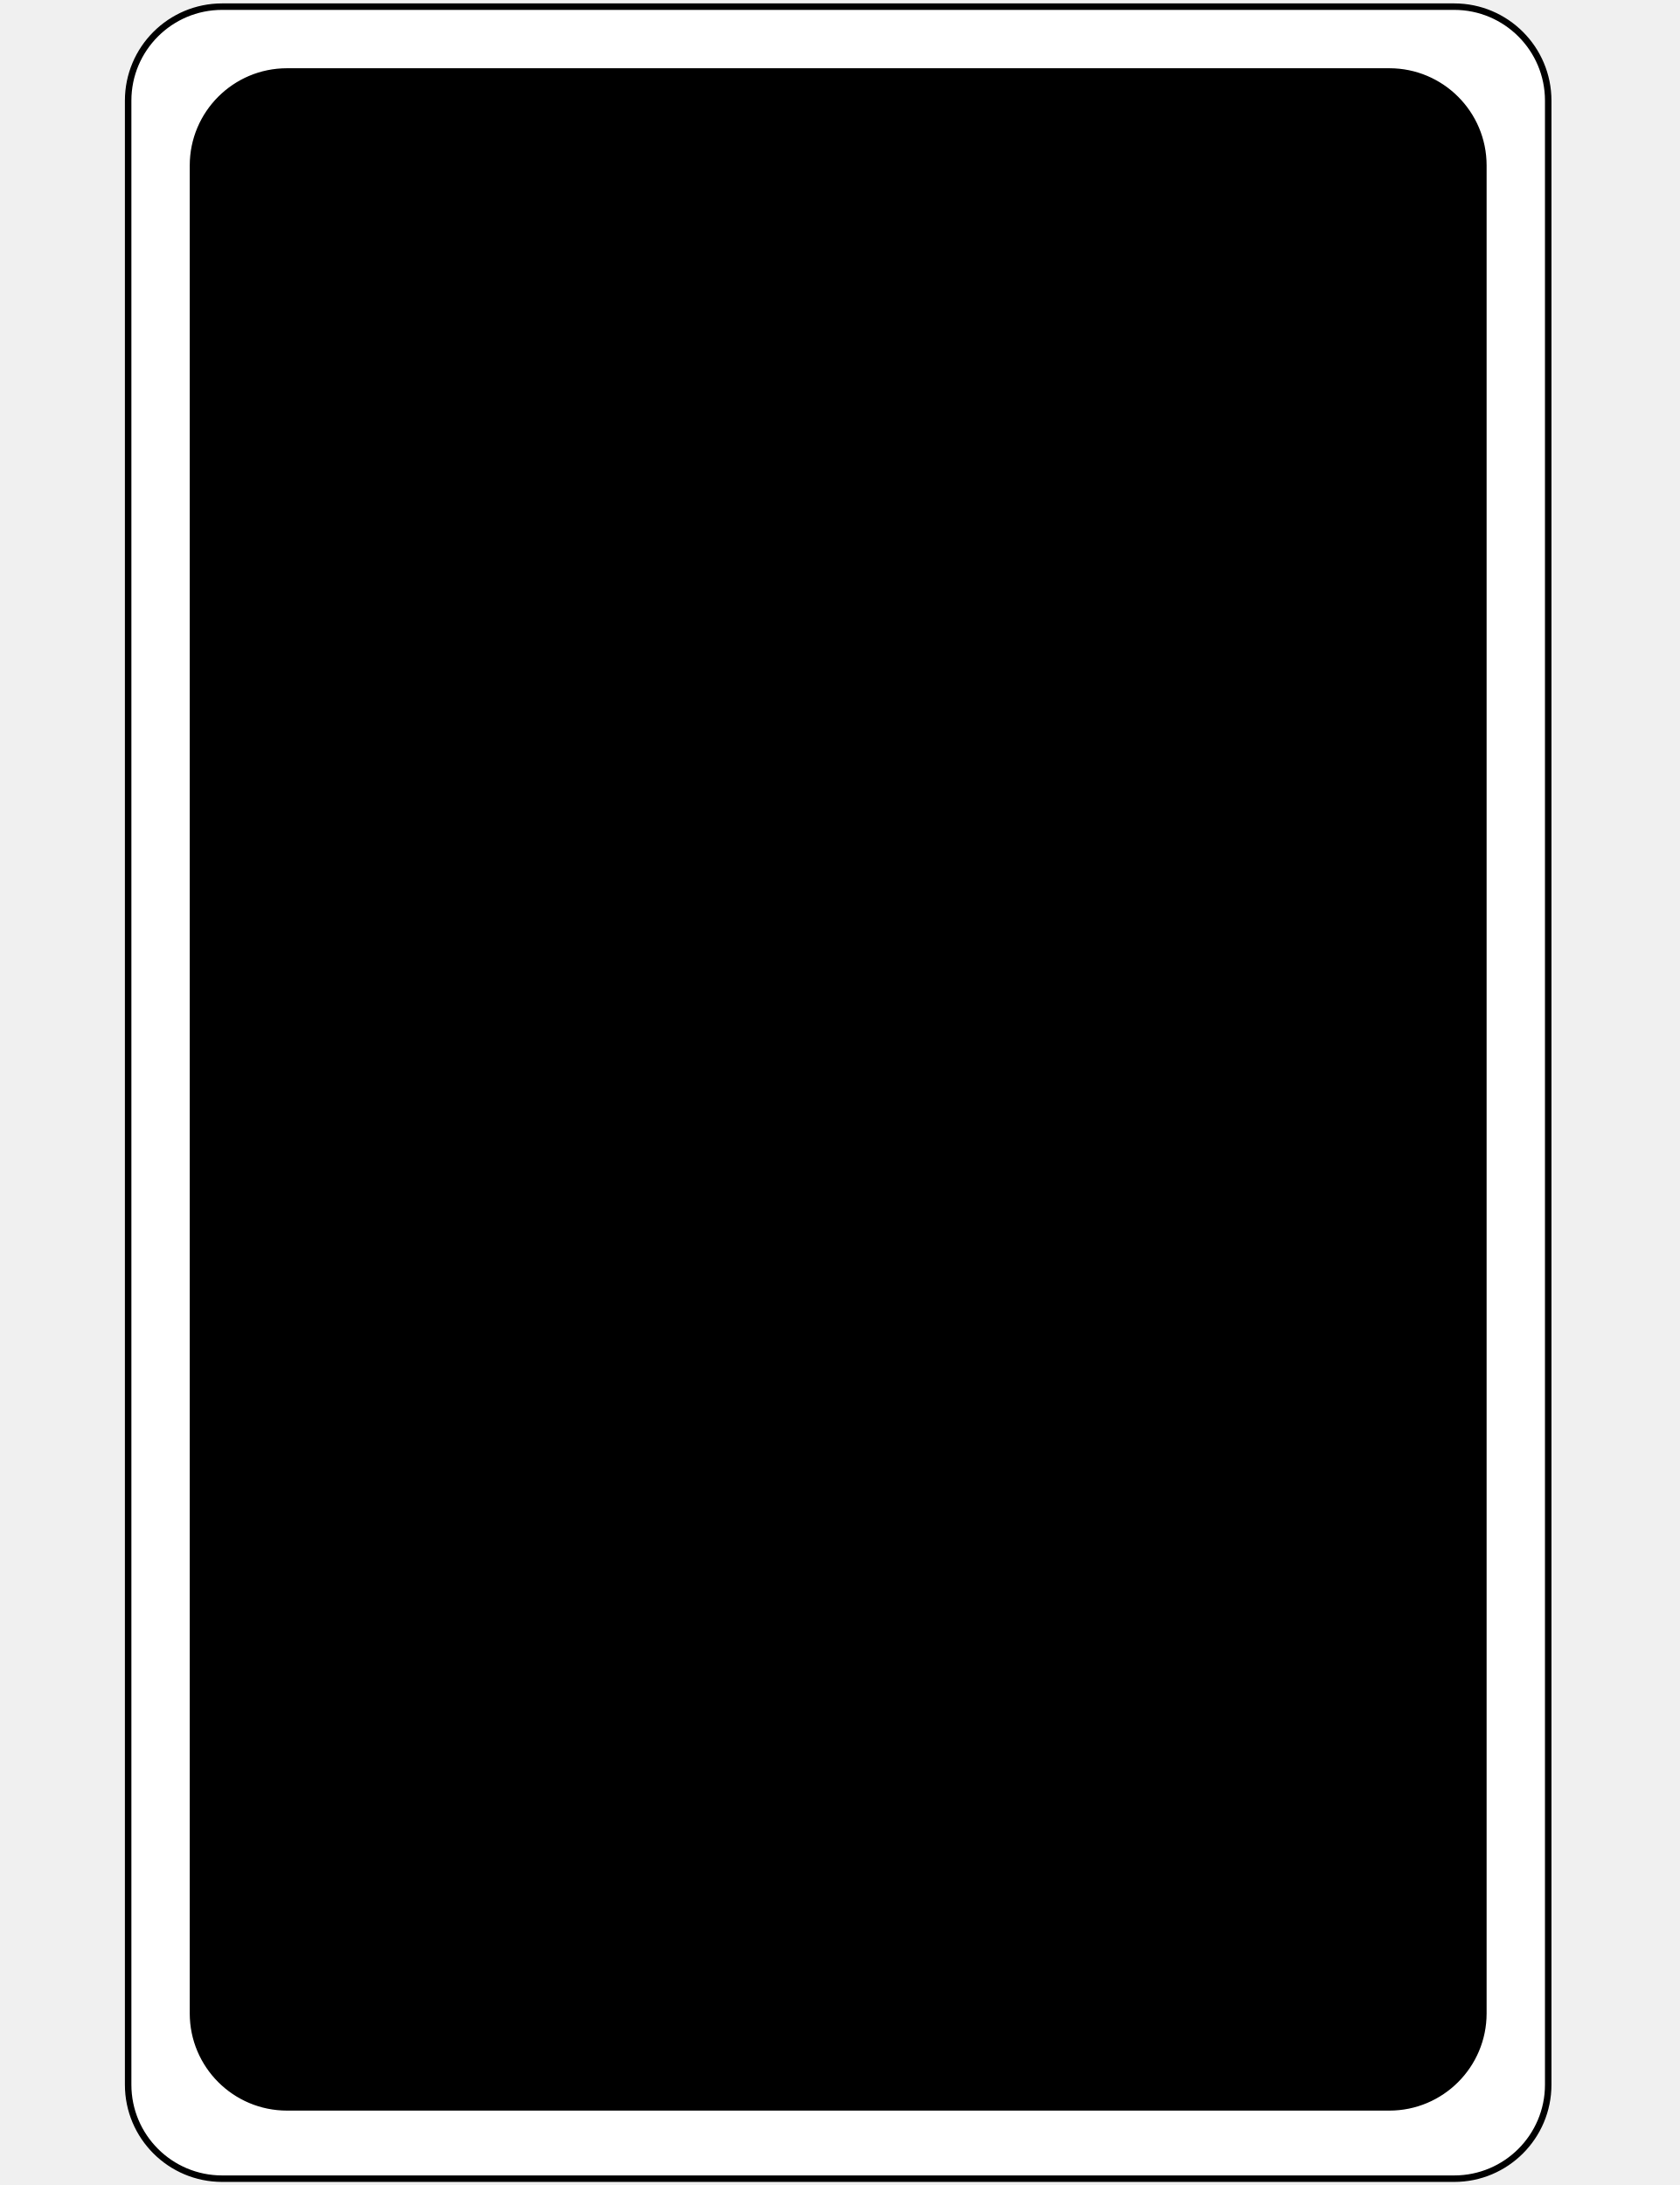
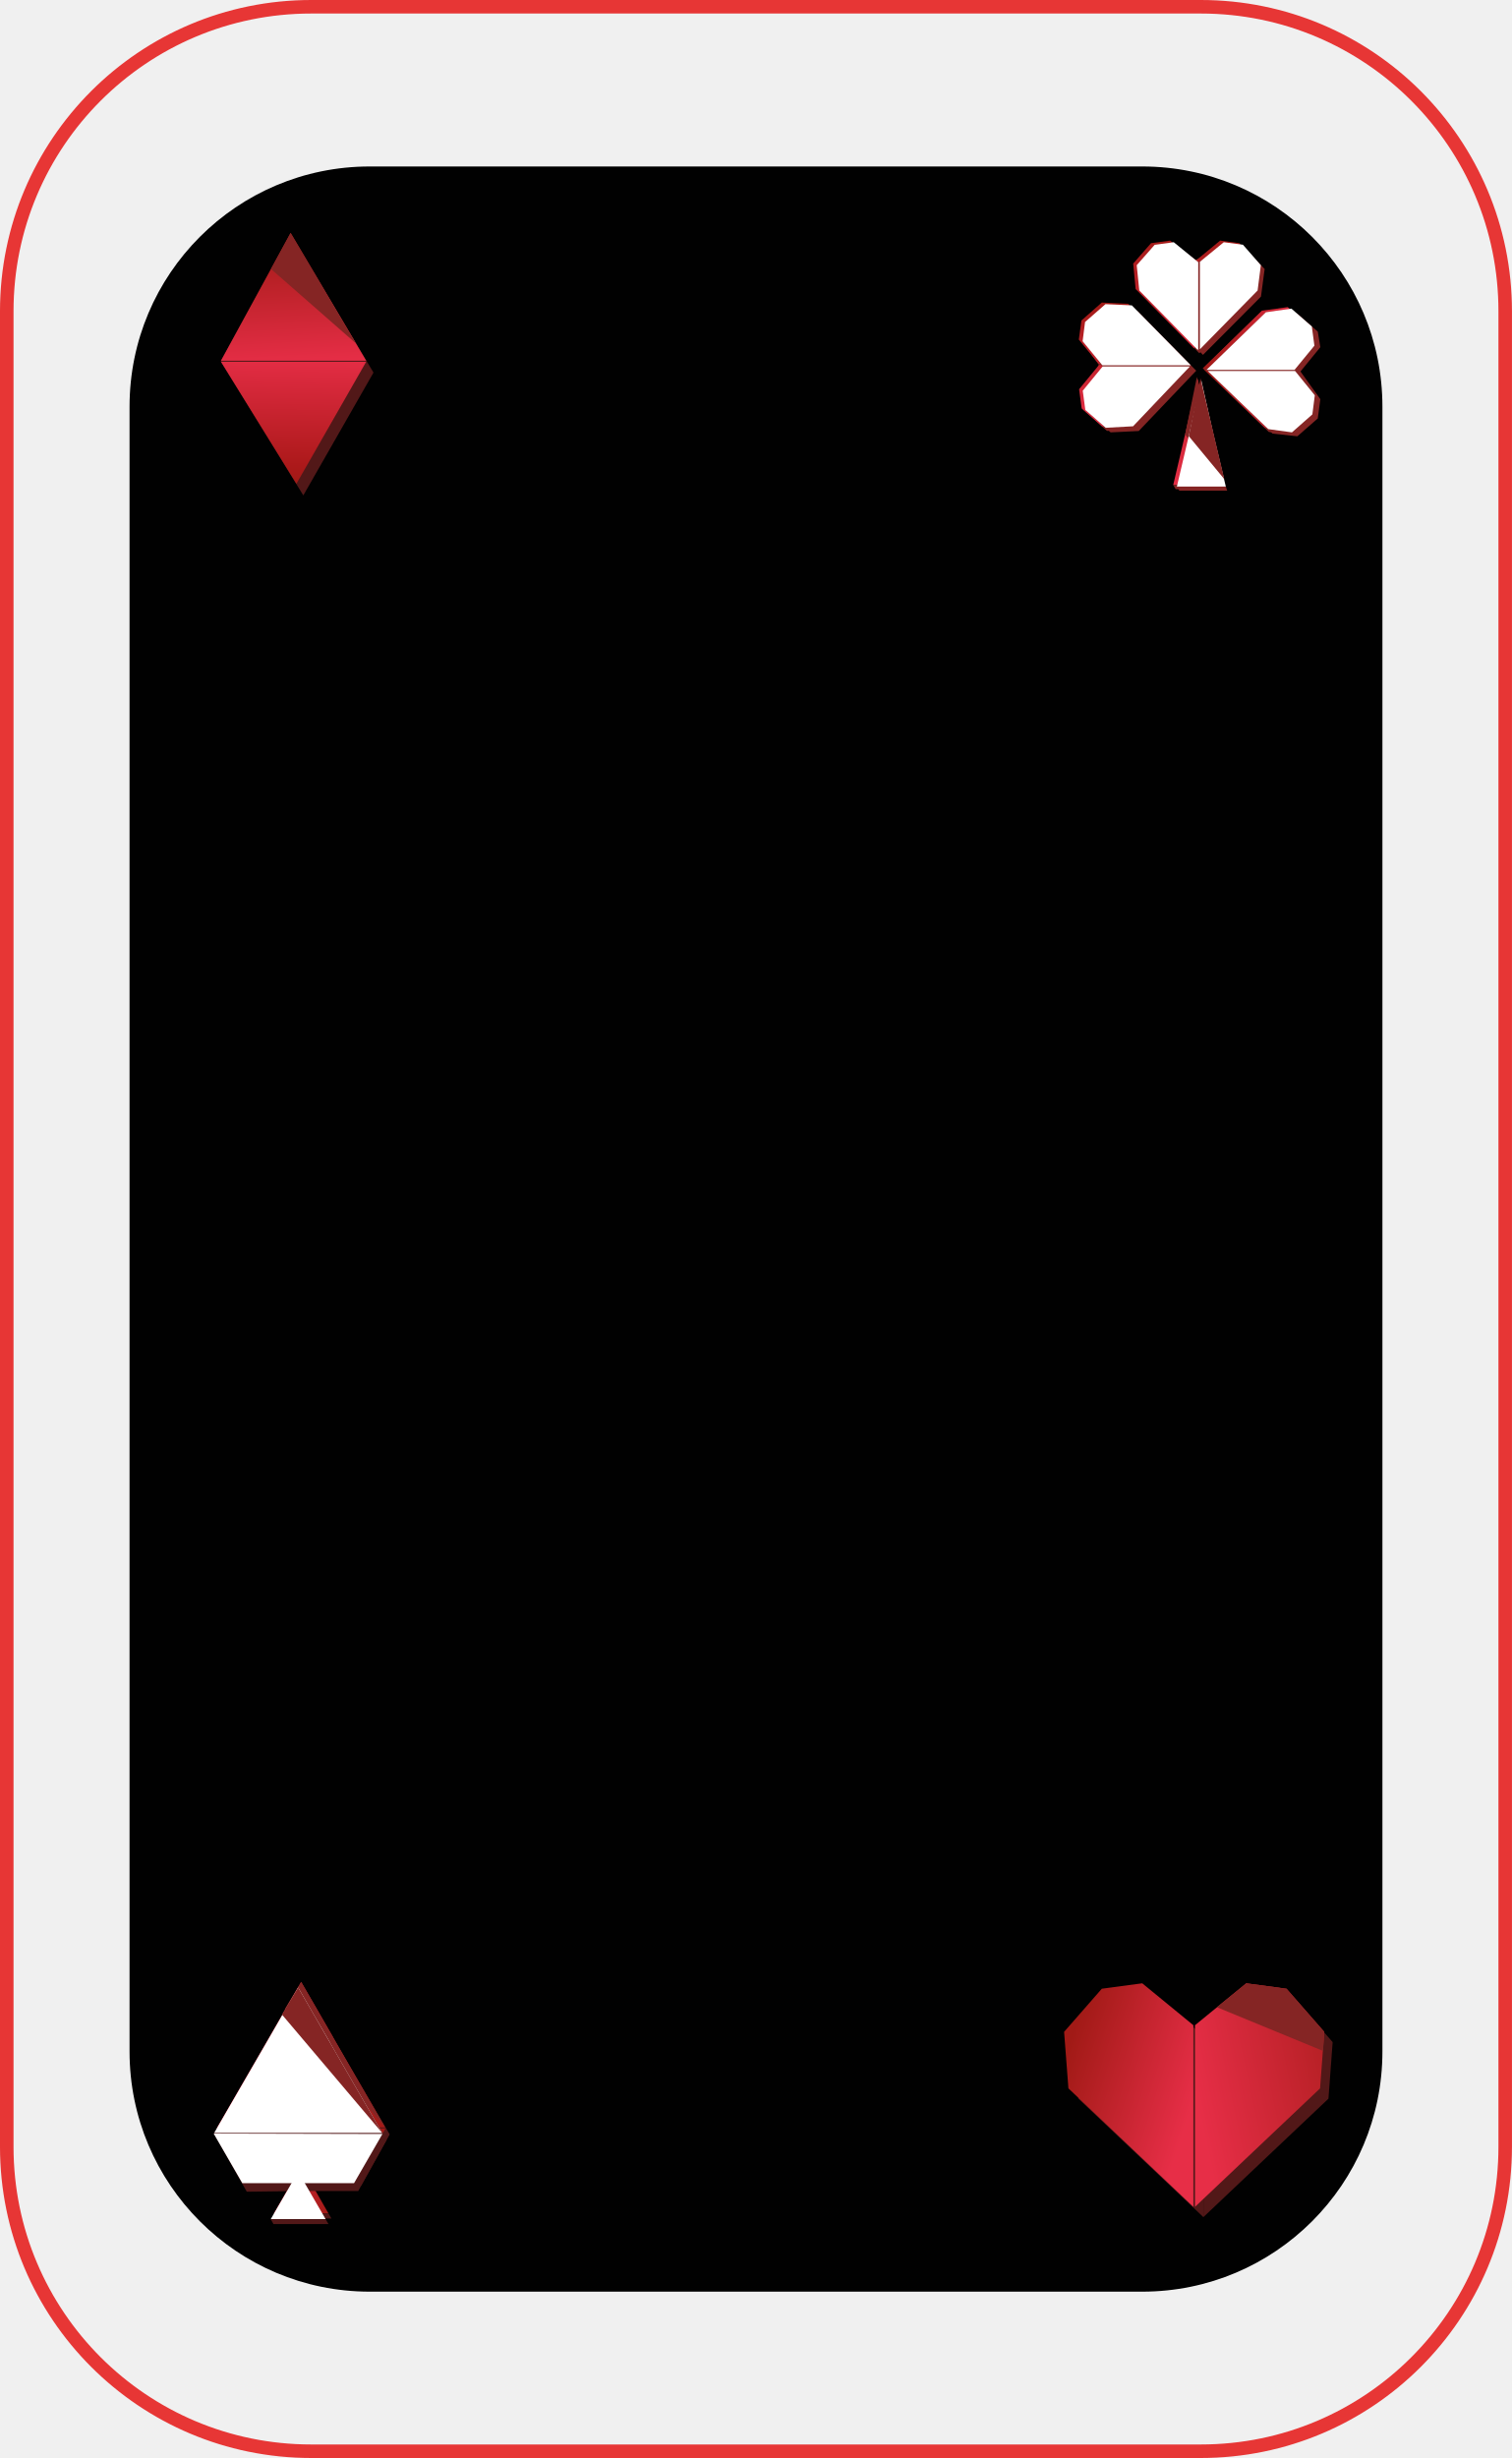
- <svg xmlns="http://www.w3.org/2000/svg" width="259" height="337" viewBox="0 0 259 337" fill="none">
-   <rect x="19.762" y="1.025" width="219" height="335" rx="14.5" fill="white" stroke="black" />
-   <rect x="29.762" y="11.025" width="199" height="314" rx="14.5" fill="black" stroke="black" />
+ <svg xmlns="http://www.w3.org/2000/svg" xmlns:xlink="http://www.w3.org/1999/xlink" viewBox="0 0 111.81 181.75">
+   <defs>
+     <style>.cls-1{fill:#010101;}.cls-2{fill:none;stroke:#e73635;stroke-miterlimit:10;}.cls-3{fill:#521818;}.cls-4{fill:url(#Dégradé_sans_nom_11);}.cls-5{fill:url(#Dégradé_sans_nom_4);}.cls-6{fill:#852524;}.cls-7{fill:url(#Dégradé_sans_nom_4-2);}.cls-8{fill:url(#Dégradé_sans_nom_10);}.cls-9{fill:url(#Dégradé_sans_nom_4-3);}.cls-10{fill:url(#Dégradé_sans_nom_4-4);}.cls-11{fill:url(#Dégradé_sans_nom_4-5);}.cls-12{fill:url(#Dégradé_sans_nom_4-6);}.cls-13{fill:url(#Dégradé_sans_nom_10-2);}.cls-14{fill:url(#Dégradé_sans_nom_10-3);}.cls-15{fill:url(#Dégradé_sans_nom_10-4);}.cls-16{fill:url(#Dégradé_sans_nom_10-5);}.cls-17{fill:url(#Dégradé_sans_nom_10-6);}.cls-18{fill:url(#Dégradé_sans_nom_10-7);}.cls-19{fill:#fff;}</style>
+     <linearGradient id="Dégradé_sans_nom_11" x1="21.72" y1="26.09" x2="21.55" y2="35.82" gradientUnits="userSpaceOnUse">
+       <stop offset="0" stop-color="#e72e47" />
+       <stop offset="0.86" stop-color="#ac191a" />
+       <stop offset="1" stop-color="#a11a16" />
+     </linearGradient>
+     <linearGradient id="Dégradé_sans_nom_4" x1="21.72" y1="26.98" x2="21.23" y2="17.36" gradientUnits="userSpaceOnUse">
+       <stop offset="0" stop-color="#e72e47" />
+       <stop offset="1" stop-color="#a11a16" />
+     </linearGradient>
+     <linearGradient id="Dégradé_sans_nom_4-2" x1="88.18" y1="155.5" x2="78.63" y2="152.46" xlink:href="#Dégradé_sans_nom_4" />
+     <linearGradient id="Dégradé_sans_nom_10" x1="102.86" y1="152.23" x2="88.48" y2="155.3" gradientUnits="userSpaceOnUse">
+       <stop offset="0" stop-color="#a11a16" />
+       <stop offset="1" stop-color="#e72e47" />
+     </linearGradient>
+     <linearGradient id="Dégradé_sans_nom_4-3" x1="20.25" y1="161.92" x2="24.3" y2="161.92" xlink:href="#Dégradé_sans_nom_4" />
+     <linearGradient id="Dégradé_sans_nom_4-4" x1="16.06" y1="151.93" x2="28.51" y2="151.93" xlink:href="#Dégradé_sans_nom_4" />
+     <linearGradient id="Dégradé_sans_nom_4-5" x1="16.03" y1="159.19" x2="28.51" y2="159.19" xlink:href="#Dégradé_sans_nom_4" />
+     <linearGradient id="Dégradé_sans_nom_4-6" x1="86.76" y1="31.94" x2="90.38" y2="31.94" xlink:href="#Dégradé_sans_nom_4" />
+     <linearGradient id="Dégradé_sans_nom_10-2" x1="581.75" y1="-137.53" x2="590.81" y2="-137.53" gradientTransform="translate(-53.74 -559.37) rotate(90)" xlink:href="#Dégradé_sans_nom_10" />
+     <linearGradient id="Dégradé_sans_nom_10-3" x1="581.83" y1="-137.51" x2="590.89" y2="-137.51" gradientTransform="translate(-53.74 -559.37) rotate(90)" xlink:href="#Dégradé_sans_nom_10" />
+     <linearGradient id="Dégradé_sans_nom_10-4" x1="206.75" y1="-222.38" x2="218.52" y2="-222.69" gradientTransform="matrix(0, 1, -1, 0, -136.38, -189.77)" xlink:href="#Dégradé_sans_nom_10" />
+     <linearGradient id="Dégradé_sans_nom_10-5" x1="206.64" y1="-226.94" x2="218.4" y2="-227.25" gradientTransform="matrix(0, 1, -1, 0, -136.38, -189.77)" xlink:href="#Dégradé_sans_nom_10" />
+     <linearGradient id="Dégradé_sans_nom_10-6" x1="156.78" y1="-168" x2="164.81" y2="-168" gradientTransform="translate(-67.88 192.97)" xlink:href="#Dégradé_sans_nom_10" />
+     <linearGradient id="Dégradé_sans_nom_10-7" x1="156.92" y1="-163.39" x2="164.85" y2="-163.39" gradientTransform="translate(-67.88 192.97)" xlink:href="#Dégradé_sans_nom_10" />
+   </defs>
+   <g id="Calque_2" data-name="Calque 2">
+     <g id="Calque_1-2" data-name="Calque 1">
+       <rect class="cls-1" x="9.58" y="12.31" width="92.65" height="157.14" rx="17.76" />
+       <rect class="cls-2" x="0.5" y="0.5" width="110.81" height="180.75" rx="22.51" />
+       <polygon class="cls-3" points="21.49 17.33 16.32 26.71 22.43 36.63 27.62 27.55 21.49 17.33" />
+       <polygon class="cls-4" points="21.92 35.77 27.08 26.75 16.34 26.75 21.92 35.77" />
+       <polygon class="cls-5" points="16.34 26.67 27.08 26.67 21.49 17.22 16.34 26.67" />
+       <polygon class="cls-6" points="20.04 19.89 21.49 17.22 26.33 25.4 20.04 19.89" />
+       <polygon class="cls-3" points="88.99 163.94 88.99 150.51 85.21 147.41 82.22 147.81 79.44 151 79.75 155.18 88.99 163.94" />
+       <polygon class="cls-3" points="88.99 163.94 88.99 150.51 92.78 147.41 95.77 147.81 98.55 151 98.24 155.18 88.99 163.94" />
+       <polygon class="cls-7" points="88.25 163.18 88.25 149.75 84.47 146.65 81.48 147.05 78.69 150.24 79.01 154.42 88.25 163.18" />
+       <polygon class="cls-8" points="88.37 163.18 88.37 149.75 92.16 146.65 95.14 147.05 97.93 150.24 97.62 154.42 88.37 163.18" />
+       <polygon class="cls-6" points="89.99 148.42 97.84 151.65 97.93 150.24 95.14 147.05 92.16 146.65 89.99 148.42" />
+       <polygon class="cls-3" points="24.92 151.21 24.92 151.21 23.75 149.17 22.57 147.13 21.39 149.17 20.21 151.21 20.22 151.21 16.03 157.36 18.47 161.65 22.51 161.6 22.63 161.6 26.71 161.6 28.82 157.82 24.92 151.21" />
+       <polygon class="cls-9" points="24.3 163.68 22.27 163.68 20.25 163.68 21.26 161.92 22.27 160.17 23.29 161.92 24.3 163.68" />
+       <polygon class="cls-3" points="20.25 163.68 24.3 163.68 24.51 164.04 20.45 164.04 20.25 163.68" />
+       <polygon class="cls-10" points="24.61 150.61 24.62 150.61 23.45 148.58 22.27 146.55 21.1 148.58 19.93 150.61 19.93 150.61 16.06 157.31 28.48 157.31 24.61 150.61" />
+       <polygon class="cls-11" points="16.03 157.36 16.05 157.4 18.14 161.02 22.22 161.02 22.33 161.02 26.4 161.02 28.5 157.4 28.51 157.38 16.03 157.36" />
+       <polygon class="cls-6" points="28.48 157.31 21.07 148.55 22.27 146.55 28.48 157.31" />
+       <polygon class="cls-12" points="90.38 35.86 88.57 35.86 86.76 35.86 87.68 31.94 88.57 28.02 89.45 31.94 90.38 35.86" />
+       <polygon class="cls-6" points="83.94 31.76 88.19 27.29 83.87 22.9 81.92 22.81 80.41 24.13 80.22 25.55 81.26 26.98 80.22 29.14 80.09 30.29 81.86 31.86 83.94 31.76" />
+       <polygon class="cls-6" points="97.37 25.56 97.18 24.41 95.67 23.09 93.33 22.97 88.95 27.24 93.83 31.94 95.67 32.15 97.18 30.82 97.37 29.41 95.9 27.35 97.37 25.56" />
+       <polygon class="cls-6" points="92.98 21.81 93.25 19.77 91.97 18.43 90.55 18.24 88.34 19.25 86.96 18.24 85.55 18.43 84.22 19.94 84.16 21.41 88.69 26.12 92.98 21.81" />
+       <polygon class="cls-6" points="86.76 35.86 90.38 35.86 90.48 36.17 86.94 36.17 86.76 35.86" />
+       <polygon class="cls-6" points="90.27 35.31 87.64 32.14 88.51 27.87 90.27 35.31" />
+       <polygon class="cls-13" points="87.79 26.9 83.43 22.46 81.48 22.37 79.97 23.7 79.78 25.11 81.25 26.9 87.71 26.9 87.79 26.9" />
+       <polygon class="cls-14" points="81.26 26.98 81.27 26.99 79.8 28.78 79.99 30.2 81.5 31.52 83.52 31.4 87.72 26.98 81.26 26.98" />
+       <polygon class="cls-15" points="88.33 19.26 86.53 17.79 85.12 17.98 83.8 19.49 83.98 21.37 88.3 25.76 88.34 25.71 88.34 19.25 88.33 19.26" />
+       <polygon class="cls-16" points="92.97 19.49 91.65 17.98 90.23 17.79 88.46 19.25 88.46 25.71 92.73 21.37 92.97 19.49" />
+       <polygon class="cls-17" points="96.93 25.44 96.74 24.03 95.23 22.71 93.33 22.97 88.95 27.24 95.46 27.24 96.93 25.44" />
+       <polygon class="cls-18" points="89.1 27.32 89.04 27.32 93.52 31.61 95.27 31.85 96.78 30.53 96.96 29.11 95.5 27.32 89.1 27.32" />
+       <polygon class="cls-3" points="24.7 151.62 24.7 151.62 23.52 149.58 22.34 147.54 21.17 149.58 19.99 151.62 19.99 151.62 15.81 157.76 18.25 162.06 22.29 162.01 22.4 162.01 26.49 162.01 28.59 158.23 24.7 151.62" />
+       <polygon class="cls-19" points="24.08 164.09 22.05 164.09 20.02 164.09 21.04 162.33 22.05 160.58 23.06 162.33 24.08 164.09" />
+       <polygon class="cls-3" points="20.02 164.09 24.08 164.09 24.29 164.45 20.22 164.45 20.02 164.09" />
+       <polygon class="cls-19" points="24.39 151.02 24.4 151.02 23.22 148.99 22.05 146.96 20.88 148.99 19.71 151.02 19.71 151.02 15.84 157.71 28.26 157.71 24.39 151.02" />
+       <polygon class="cls-19" points="15.81 157.76 15.83 157.81 17.92 161.43 21.99 161.43 22.11 161.43 26.18 161.43 28.27 157.81 28.29 157.79 15.81 157.76" />
+       <polygon class="cls-6" points="28.26 157.71 20.85 148.96 22.05 146.96 28.26 157.71" />
+       <polygon class="cls-19" points="90.65 35.98 88.84 35.98 87.03 35.98 87.95 32.06 88.84 28.14 89.72 32.06 90.65 35.98" />
+       <polygon class="cls-6" points="84.21 31.87 88.46 27.41 84.14 23.02 82.19 22.93 80.68 24.25 80.49 25.66 81.53 27.1 80.49 29.25 80.36 30.4 82.13 31.97 84.21 31.87" />
+       <polygon class="cls-6" points="97.64 25.67 97.45 24.52 95.94 23.2 93.61 23.09 89.22 27.35 94.1 32.06 95.94 32.26 97.45 30.94 97.64 29.52 96.17 27.47 97.64 25.67" />
+       <polygon class="cls-6" points="93.25 21.93 93.52 19.89 92.23 18.54 90.82 18.35 88.61 19.36 87.23 18.35 85.82 18.54 84.5 20.05 84.43 21.53 88.96 26.24 93.25 21.93" />
+       <polygon class="cls-6" points="87.03 35.98 90.65 35.98 90.75 36.28 87.21 36.28 87.03 35.98" />
+       <polygon class="cls-6" points="90.54 35.43 87.91 32.25 88.78 27.98 90.54 35.43" />
+       <polygon class="cls-19" points="88.06 27.01 83.7 22.58 81.75 22.49 80.24 23.81 80.06 25.23 81.52 27.01 87.98 27.01 88.06 27.01" />
+       <polygon class="cls-19" points="81.53 27.1 81.54 27.1 80.07 28.89 80.26 30.31 81.77 31.63 83.79 31.52 87.99 27.1 81.53 27.1" />
+       <polygon class="cls-19" points="88.6 19.38 86.8 17.91 85.39 18.1 84.06 19.61 84.25 21.48 88.57 25.87 88.61 25.83 88.61 19.36 88.6 19.38" />
+       <polygon class="cls-19" points="93.24 19.61 91.92 18.1 90.5 17.91 88.73 19.36 88.73 25.83 93 21.48 93.24 19.61" />
+       <polygon class="cls-19" points="97.2 25.56 97.01 24.14 95.5 22.82 93.61 23.09 89.22 27.35 95.73 27.35 97.2 25.56" />
+       <polygon class="cls-19" points="89.37 27.43 89.31 27.43 93.79 31.73 95.54 31.97 97.05 30.64 97.23 29.23 95.77 27.43 89.37 27.43" />
+     </g>
+   </g>
</svg>
